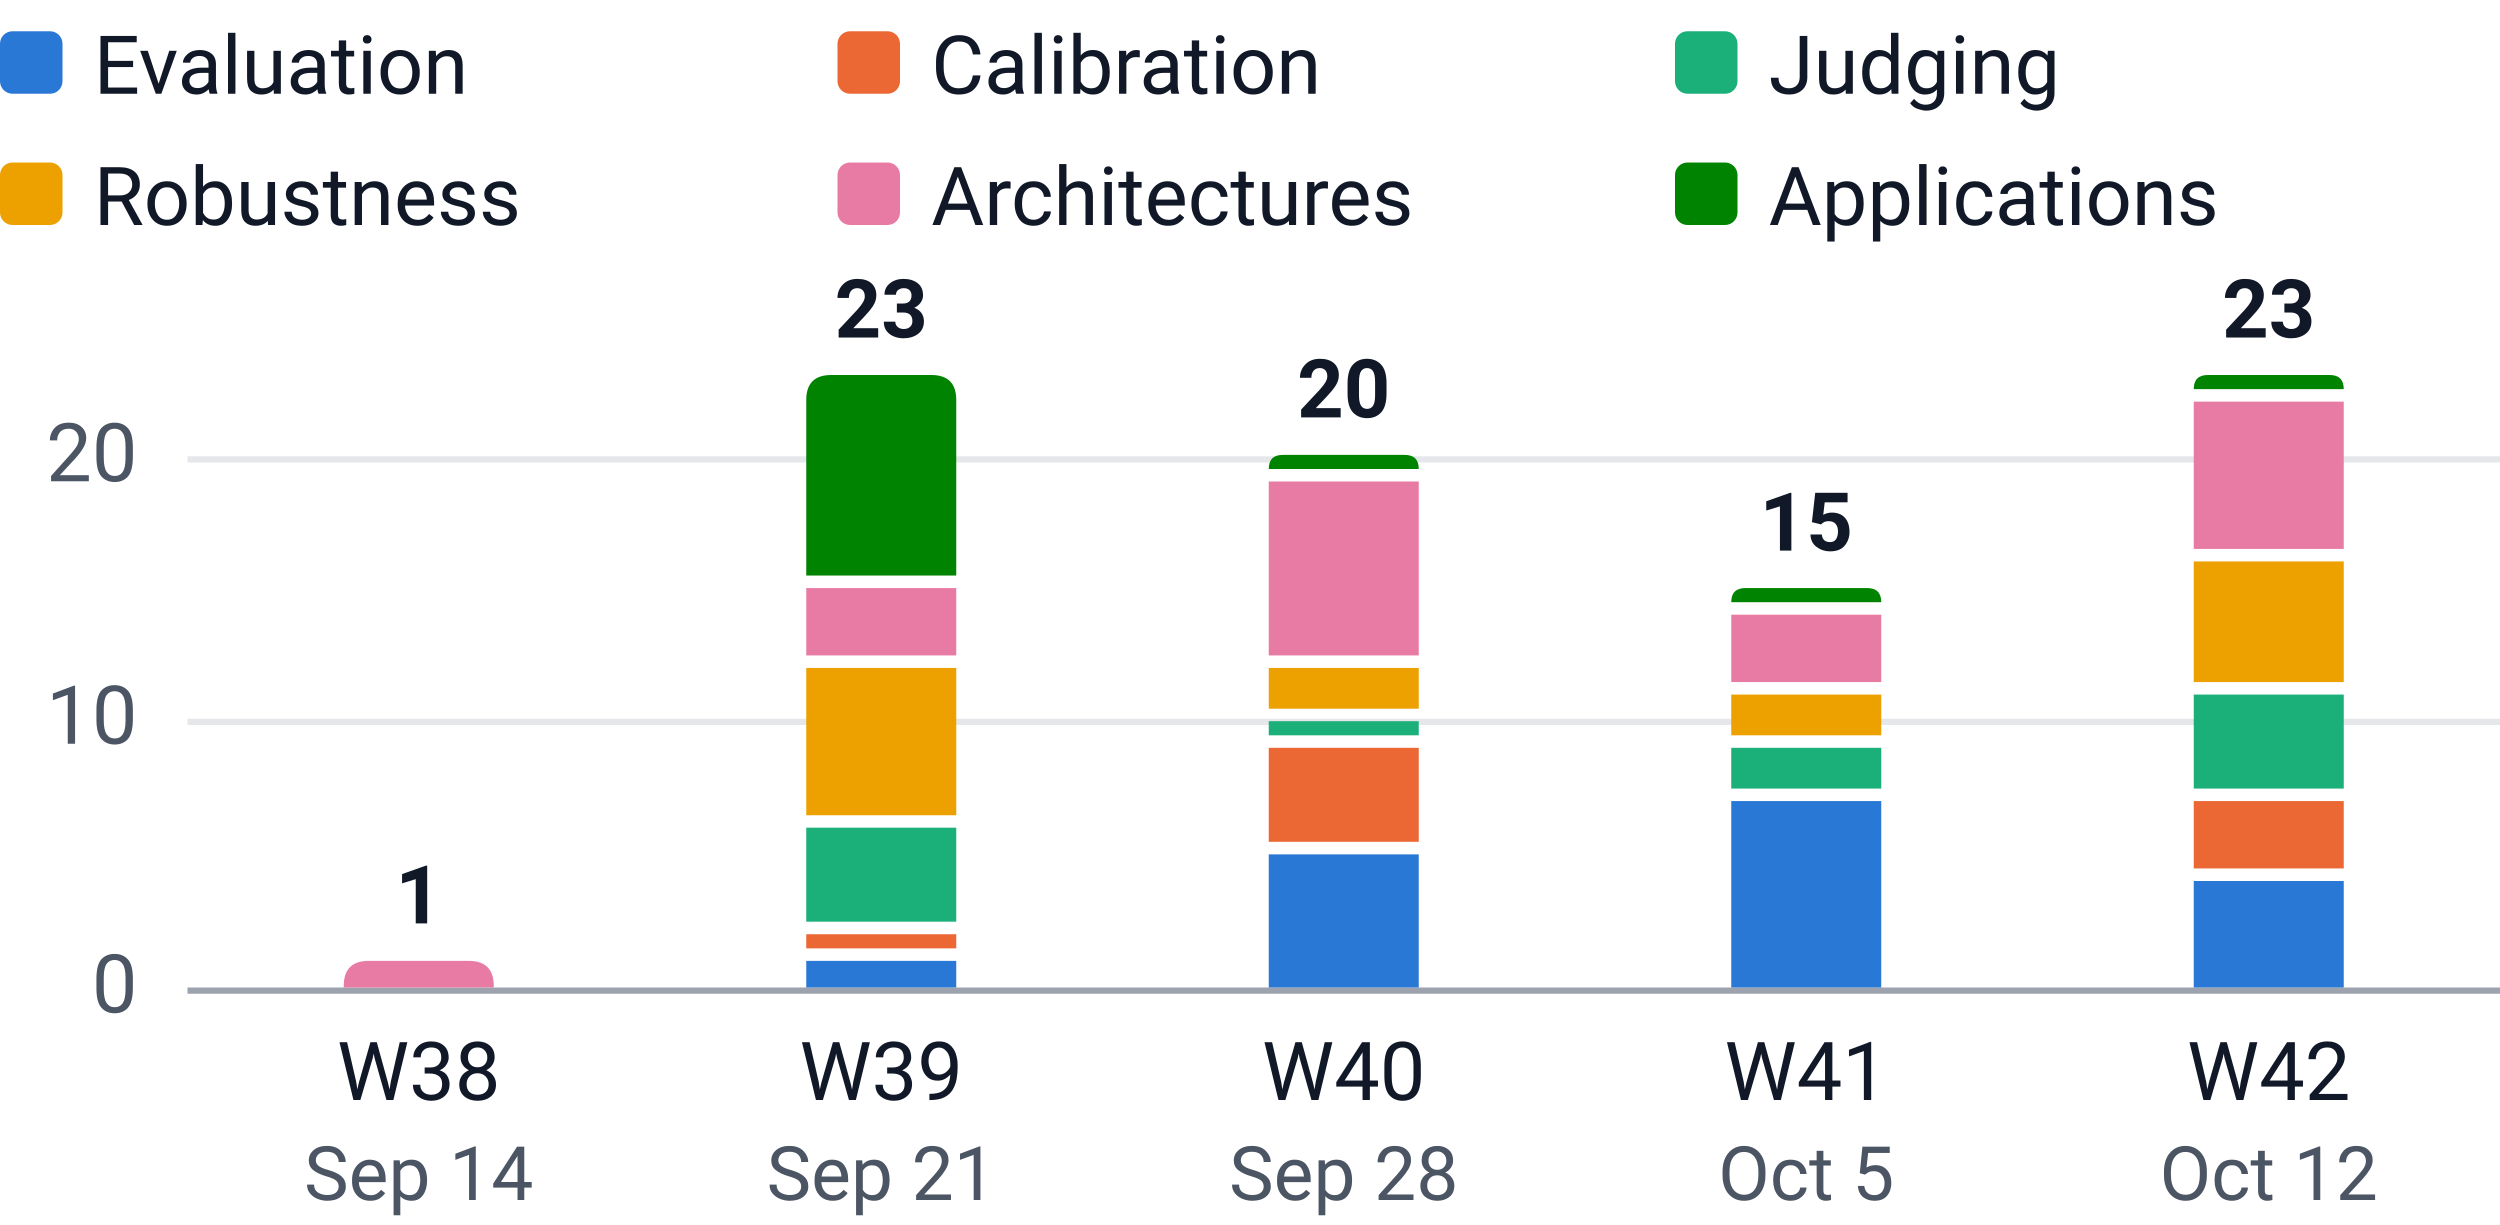
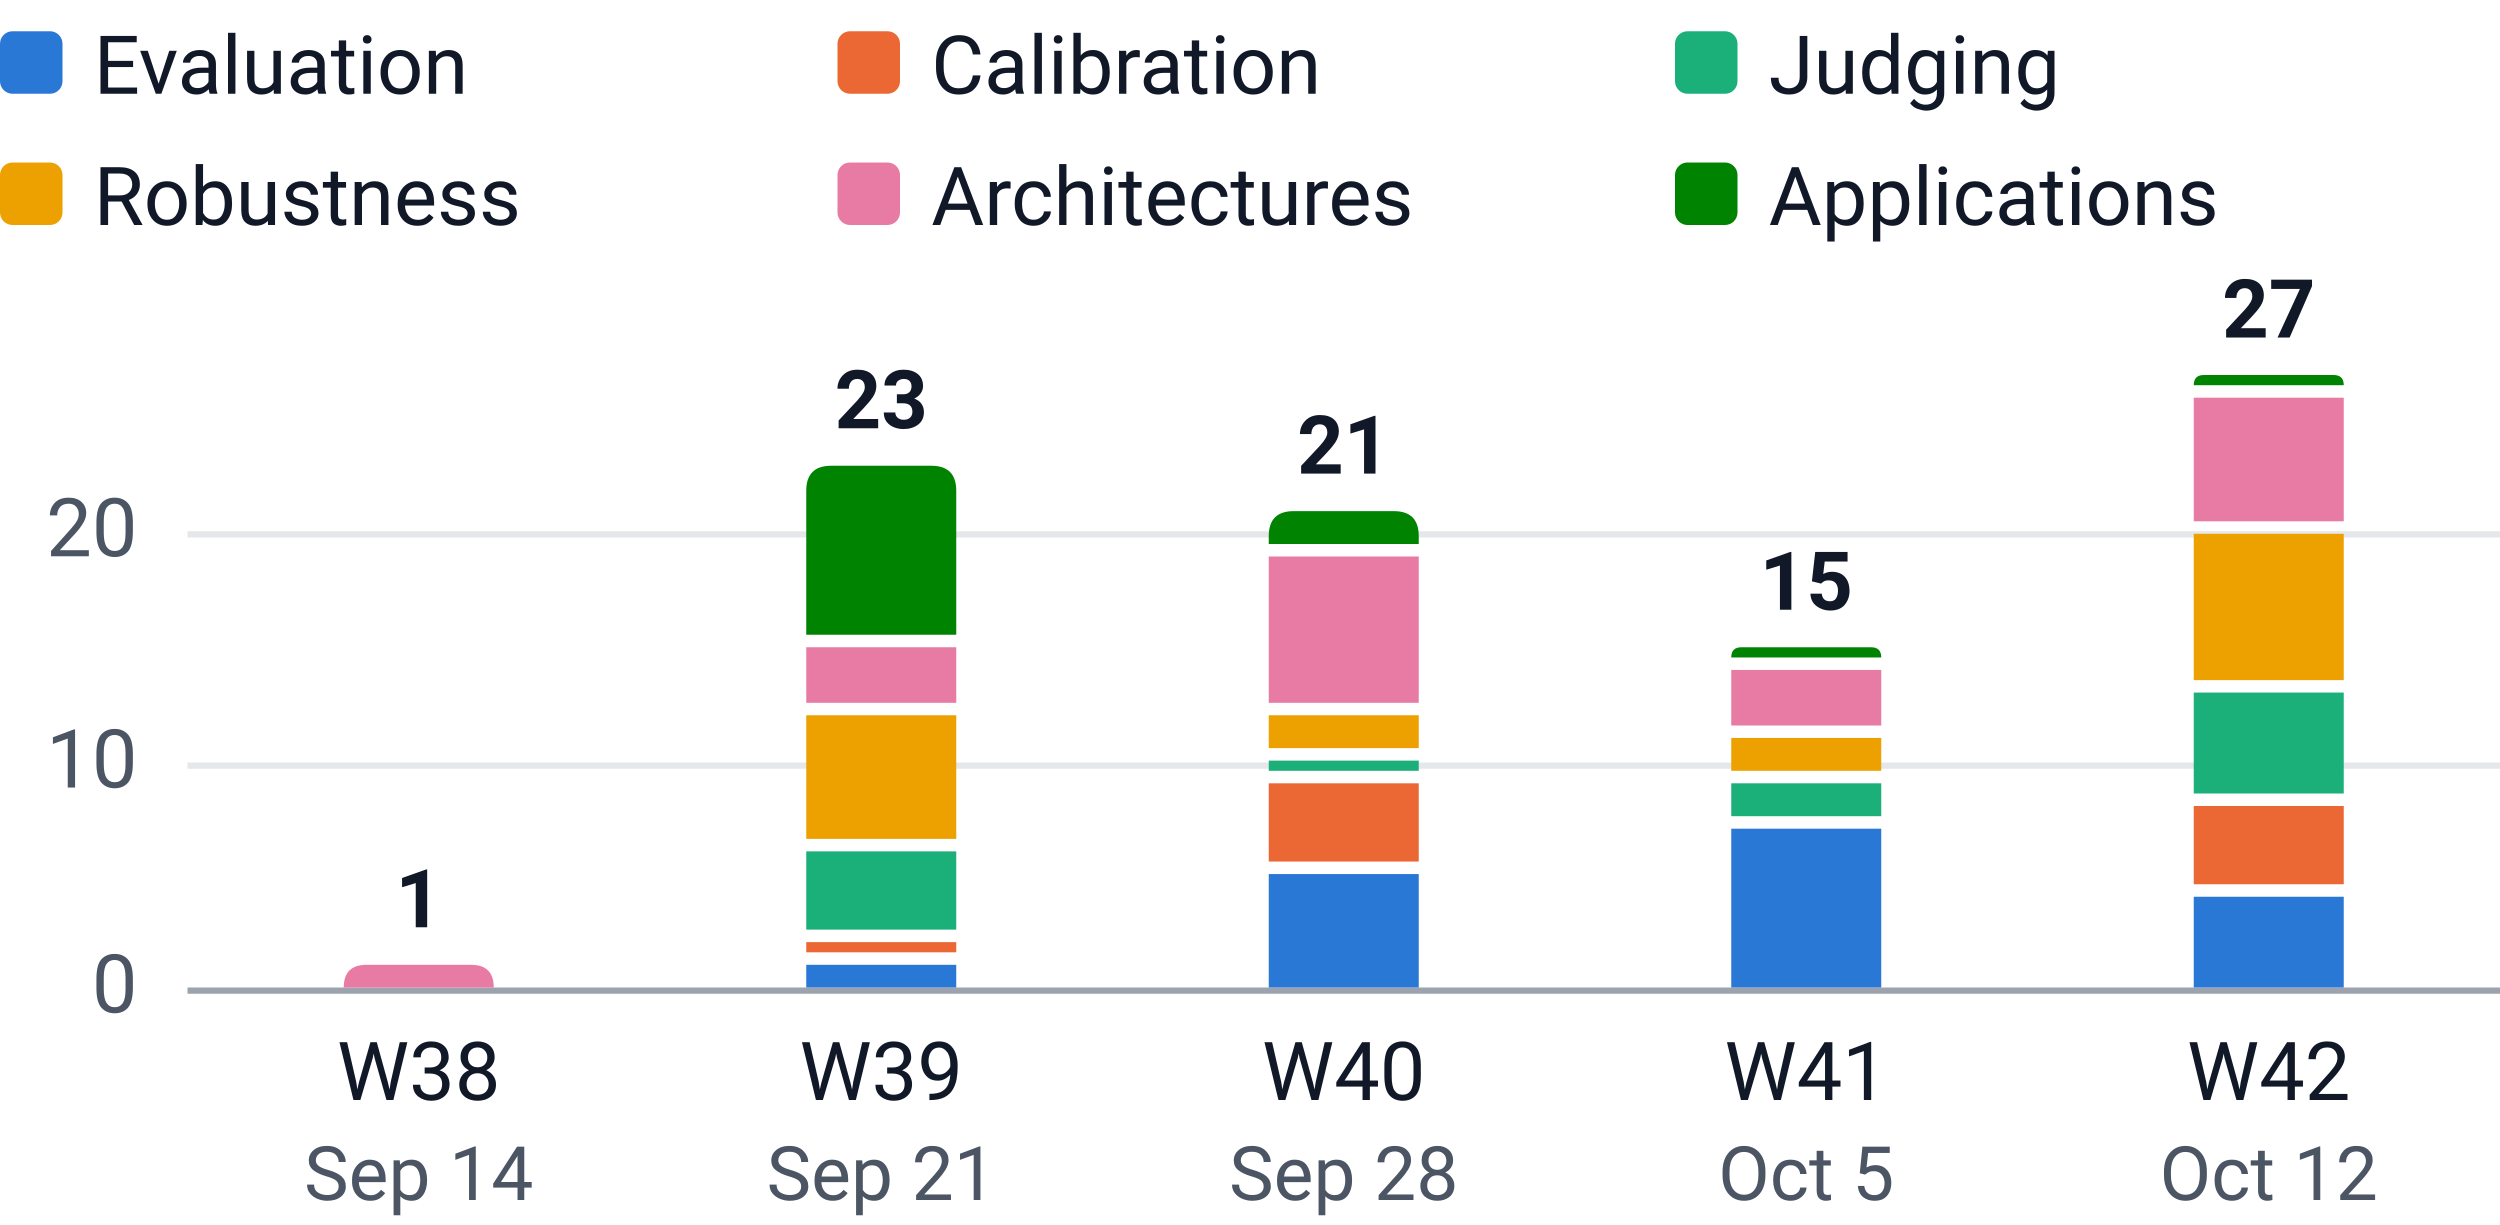
<svg xmlns="http://www.w3.org/2000/svg" viewBox="0 0 400 196" width="400" height="196" role="img" aria-labelledby="chart-title chart-desc" font-family="system-ui, -apple-system, &quot;Segoe UI&quot;, Roboto, &quot;Helvetica Neue&quot;, Arial, &quot;PingFang SC&quot;, &quot;Microsoft YaHei&quot;, sans-serif" font-size="13">
  <rect x="0" y="5" width="10" height="10" rx="2" fill="#2a78d6" />
  <text x="15" y="15" fill="#111827">Evaluation</text>
  <rect x="134" y="5" width="10" height="10" rx="2" fill="#eb6834" />
  <text x="149" y="15" fill="#111827">Calibration</text>
  <rect x="268" y="5" width="10" height="10" rx="2" fill="#1baf7a" />
  <text x="283" y="15" fill="#111827">Judging</text>
  <rect x="0" y="26" width="10" height="10" rx="2" fill="#eda100" />
  <text x="15" y="36" fill="#111827">Robustness</text>
  <rect x="134" y="26" width="10" height="10" rx="2" fill="#e87ba4" />
  <text x="149" y="36" fill="#111827">Architectures</text>
  <rect x="268" y="26" width="10" height="10" rx="2" fill="#008300" />
  <text x="283" y="36" fill="#111827">Applications</text>
  <line x1="30" x2="400" y1="158.5" y2="158.5" stroke="#9ca3af" stroke-width="1" />
  <text x="22" y="162" text-anchor="end" fill="#4b5563">0</text>
-   <line x1="30" x2="400" y1="115.5" y2="115.5" stroke="#e5e7eb" stroke-width="1" />
-   <text x="22" y="119" text-anchor="end" fill="#4b5563">10</text>
-   <line x1="30" x2="400" y1="73.5" y2="73.5" stroke="#e5e7eb" stroke-width="1" />
-   <text x="22" y="77" text-anchor="end" fill="#4b5563">20</text>
-   <path d="M55 158V157.74Q55 153.74 59 153.74H75Q79 153.74 79 157.74V158Z" fill="#e87ba4" />
-   <text x="67" y="147.74" text-anchor="middle" font-weight="600" fill="#111827">1</text>
+   <line x1="30" x2="400" y1="122.5" y2="122.5" stroke="#e5e7eb" stroke-width="1" />
+   <text x="22" y="126" text-anchor="end" fill="#4b5563">10</text>
+   <line x1="30" x2="400" y1="85.5" y2="85.5" stroke="#e5e7eb" stroke-width="1" />
+   <text x="22" y="89" text-anchor="end" fill="#4b5563">20</text>
+   <path d="M55 158V158Q55 154.37 58.63 154.37H75.37Q79 154.37 79 158V158Z" fill="#e87ba4" />
+   <text x="67" y="148.37" text-anchor="middle" font-weight="600" fill="#111827">1</text>
  <text x="67" y="176" text-anchor="middle" fill="#111827">W38</text>
  <text x="67" y="192" text-anchor="middle" font-size="12" fill="#4b5563">Sep 14</text>
-   <rect x="129" y="153.74" width="24" height="4.26" fill="#2a78d6" />
-   <rect x="129" y="149.48" width="24" height="2.26" fill="#eb6834" />
-   <rect x="129" y="132.43" width="24" height="15.04" fill="#1baf7a" />
-   <rect x="129" y="106.87" width="24" height="23.57" fill="#eda100" />
-   <rect x="129" y="94.09" width="24" height="10.78" fill="#e87ba4" />
-   <path d="M129 92.09V64Q129 60 133 60H149Q153 60 153 64V92.09Z" fill="#008300" />
-   <text x="141" y="54" text-anchor="middle" font-weight="600" fill="#111827">23</text>
+   <rect x="129" y="154.37" width="24" height="3.63" fill="#2a78d6" />
+   <rect x="129" y="150.74" width="24" height="1.63" fill="#eb6834" />
+   <rect x="129" y="136.22" width="24" height="12.52" fill="#1baf7a" />
+   <rect x="129" y="114.44" width="24" height="19.78" fill="#eda100" />
+   <rect x="129" y="103.56" width="24" height="8.89" fill="#e87ba4" />
+   <path d="M129 101.56V78.52Q129 74.52 133 74.52H149Q153 74.52 153 78.52V101.56Z" fill="#008300" />
+   <text x="141" y="68.52" text-anchor="middle" font-weight="600" fill="#111827">23</text>
  <text x="141" y="176" text-anchor="middle" fill="#111827">W39</text>
  <text x="141" y="192" text-anchor="middle" font-size="12" fill="#4b5563">Sep 21</text>
-   <rect x="203" y="136.7" width="24" height="21.3" fill="#2a78d6" />
-   <rect x="203" y="119.65" width="24" height="15.04" fill="#eb6834" />
-   <rect x="203" y="115.39" width="24" height="2.26" fill="#1baf7a" />
-   <rect x="203" y="106.87" width="24" height="6.52" fill="#eda100" />
-   <rect x="203" y="77.04" width="24" height="27.83" fill="#e87ba4" />
-   <path d="M203 75.04V75.04Q203 72.78 205.26 72.78H224.74Q227 72.78 227 75.04V75.04Z" fill="#008300" />
-   <text x="215" y="66.78" text-anchor="middle" font-weight="600" fill="#111827">20</text>
+   <rect x="203" y="139.85" width="24" height="18.15" fill="#2a78d6" />
+   <rect x="203" y="125.33" width="24" height="12.52" fill="#eb6834" />
+   <rect x="203" y="121.7" width="24" height="1.63" fill="#1baf7a" />
+   <rect x="203" y="114.44" width="24" height="5.26" fill="#eda100" />
+   <rect x="203" y="89.04" width="24" height="23.41" fill="#e87ba4" />
+   <path d="M203 87.04V85.78Q203 81.78 207 81.78H223Q227 81.78 227 85.78V87.04Z" fill="#008300" />
+   <text x="215" y="75.78" text-anchor="middle" font-weight="600" fill="#111827">21</text>
  <text x="215" y="176" text-anchor="middle" fill="#111827">W40</text>
  <text x="215" y="192" text-anchor="middle" font-size="12" fill="#4b5563">Sep 28</text>
-   <rect x="277" y="128.17" width="24" height="29.83" fill="#2a78d6" />
-   <rect x="277" y="119.65" width="24" height="6.52" fill="#1baf7a" />
-   <rect x="277" y="111.13" width="24" height="6.52" fill="#eda100" />
-   <rect x="277" y="98.35" width="24" height="10.78" fill="#e87ba4" />
-   <path d="M277 96.35V96.35Q277 94.09 279.26 94.09H298.74Q301 94.09 301 96.35V96.35Z" fill="#008300" />
-   <text x="289" y="88.09" text-anchor="middle" font-weight="600" fill="#111827">15</text>
+   <rect x="277" y="132.59" width="24" height="25.41" fill="#2a78d6" />
+   <rect x="277" y="125.33" width="24" height="5.26" fill="#1baf7a" />
+   <rect x="277" y="118.07" width="24" height="5.26" fill="#eda100" />
+   <rect x="277" y="107.19" width="24" height="8.89" fill="#e87ba4" />
+   <path d="M277 105.19V105.19Q277 103.56 278.63 103.56H299.37Q301 103.56 301 105.19V105.19Z" fill="#008300" />
+   <text x="289" y="97.56" text-anchor="middle" font-weight="600" fill="#111827">15</text>
  <text x="289" y="176" text-anchor="middle" fill="#111827">W41</text>
  <text x="289" y="192" text-anchor="middle" font-size="12" fill="#4b5563">Oct 5</text>
-   <rect x="351" y="140.96" width="24" height="17.04" fill="#2a78d6" />
-   <rect x="351" y="128.17" width="24" height="10.78" fill="#eb6834" />
-   <rect x="351" y="111.13" width="24" height="15.04" fill="#1baf7a" />
-   <rect x="351" y="89.83" width="24" height="19.3" fill="#eda100" />
-   <rect x="351" y="64.26" width="24" height="23.57" fill="#e87ba4" />
-   <path d="M351 62.26V62.26Q351 60 353.26 60H372.74Q375 60 375 62.26V62.26Z" fill="#008300" />
-   <text x="363" y="54" text-anchor="middle" font-weight="600" fill="#111827">23</text>
+   <rect x="351" y="143.48" width="24" height="14.52" fill="#2a78d6" />
+   <rect x="351" y="128.96" width="24" height="12.52" fill="#eb6834" />
+   <rect x="351" y="110.81" width="24" height="16.15" fill="#1baf7a" />
+   <rect x="351" y="85.41" width="24" height="23.41" fill="#eda100" />
+   <rect x="351" y="63.63" width="24" height="19.78" fill="#e87ba4" />
+   <path d="M351 61.63V61.63Q351 60 352.63 60H373.37Q375 60 375 61.63V61.63Z" fill="#008300" />
+   <text x="363" y="54" text-anchor="middle" font-weight="600" fill="#111827">27</text>
  <text x="363" y="176" text-anchor="middle" fill="#111827">W42</text>
  <text x="363" y="192" text-anchor="middle" font-size="12" fill="#4b5563">Oct 12</text>
</svg>
